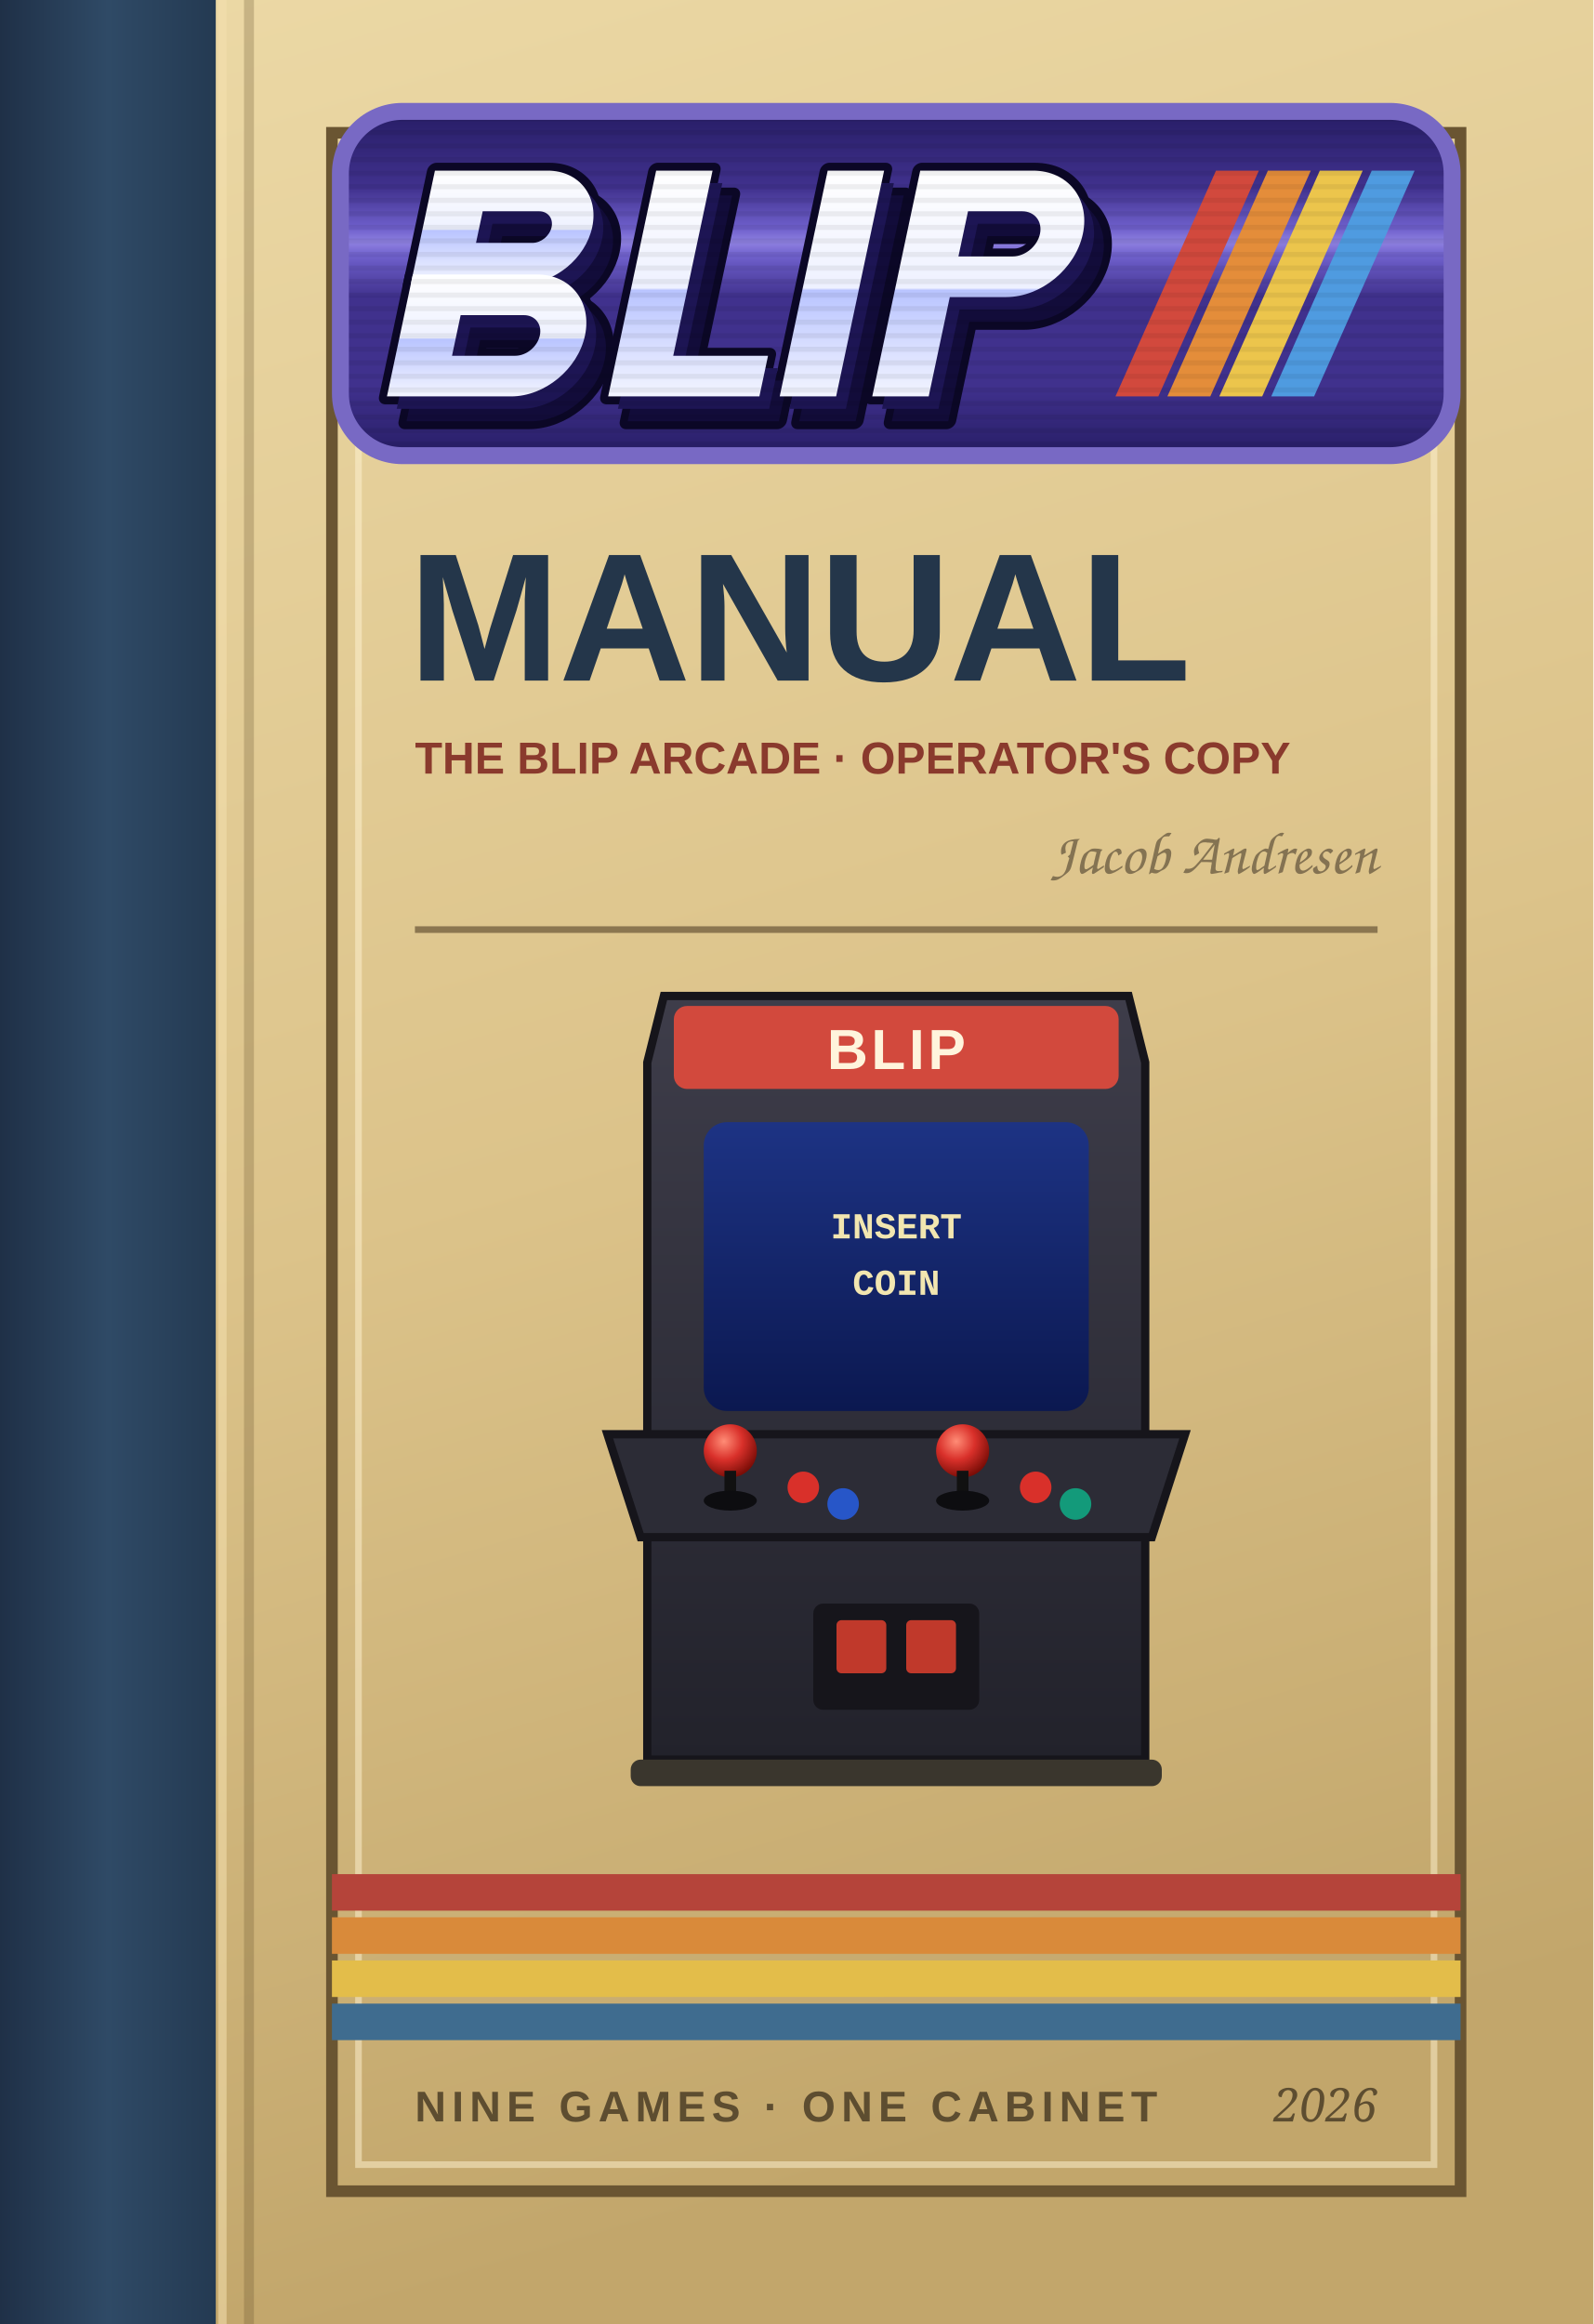
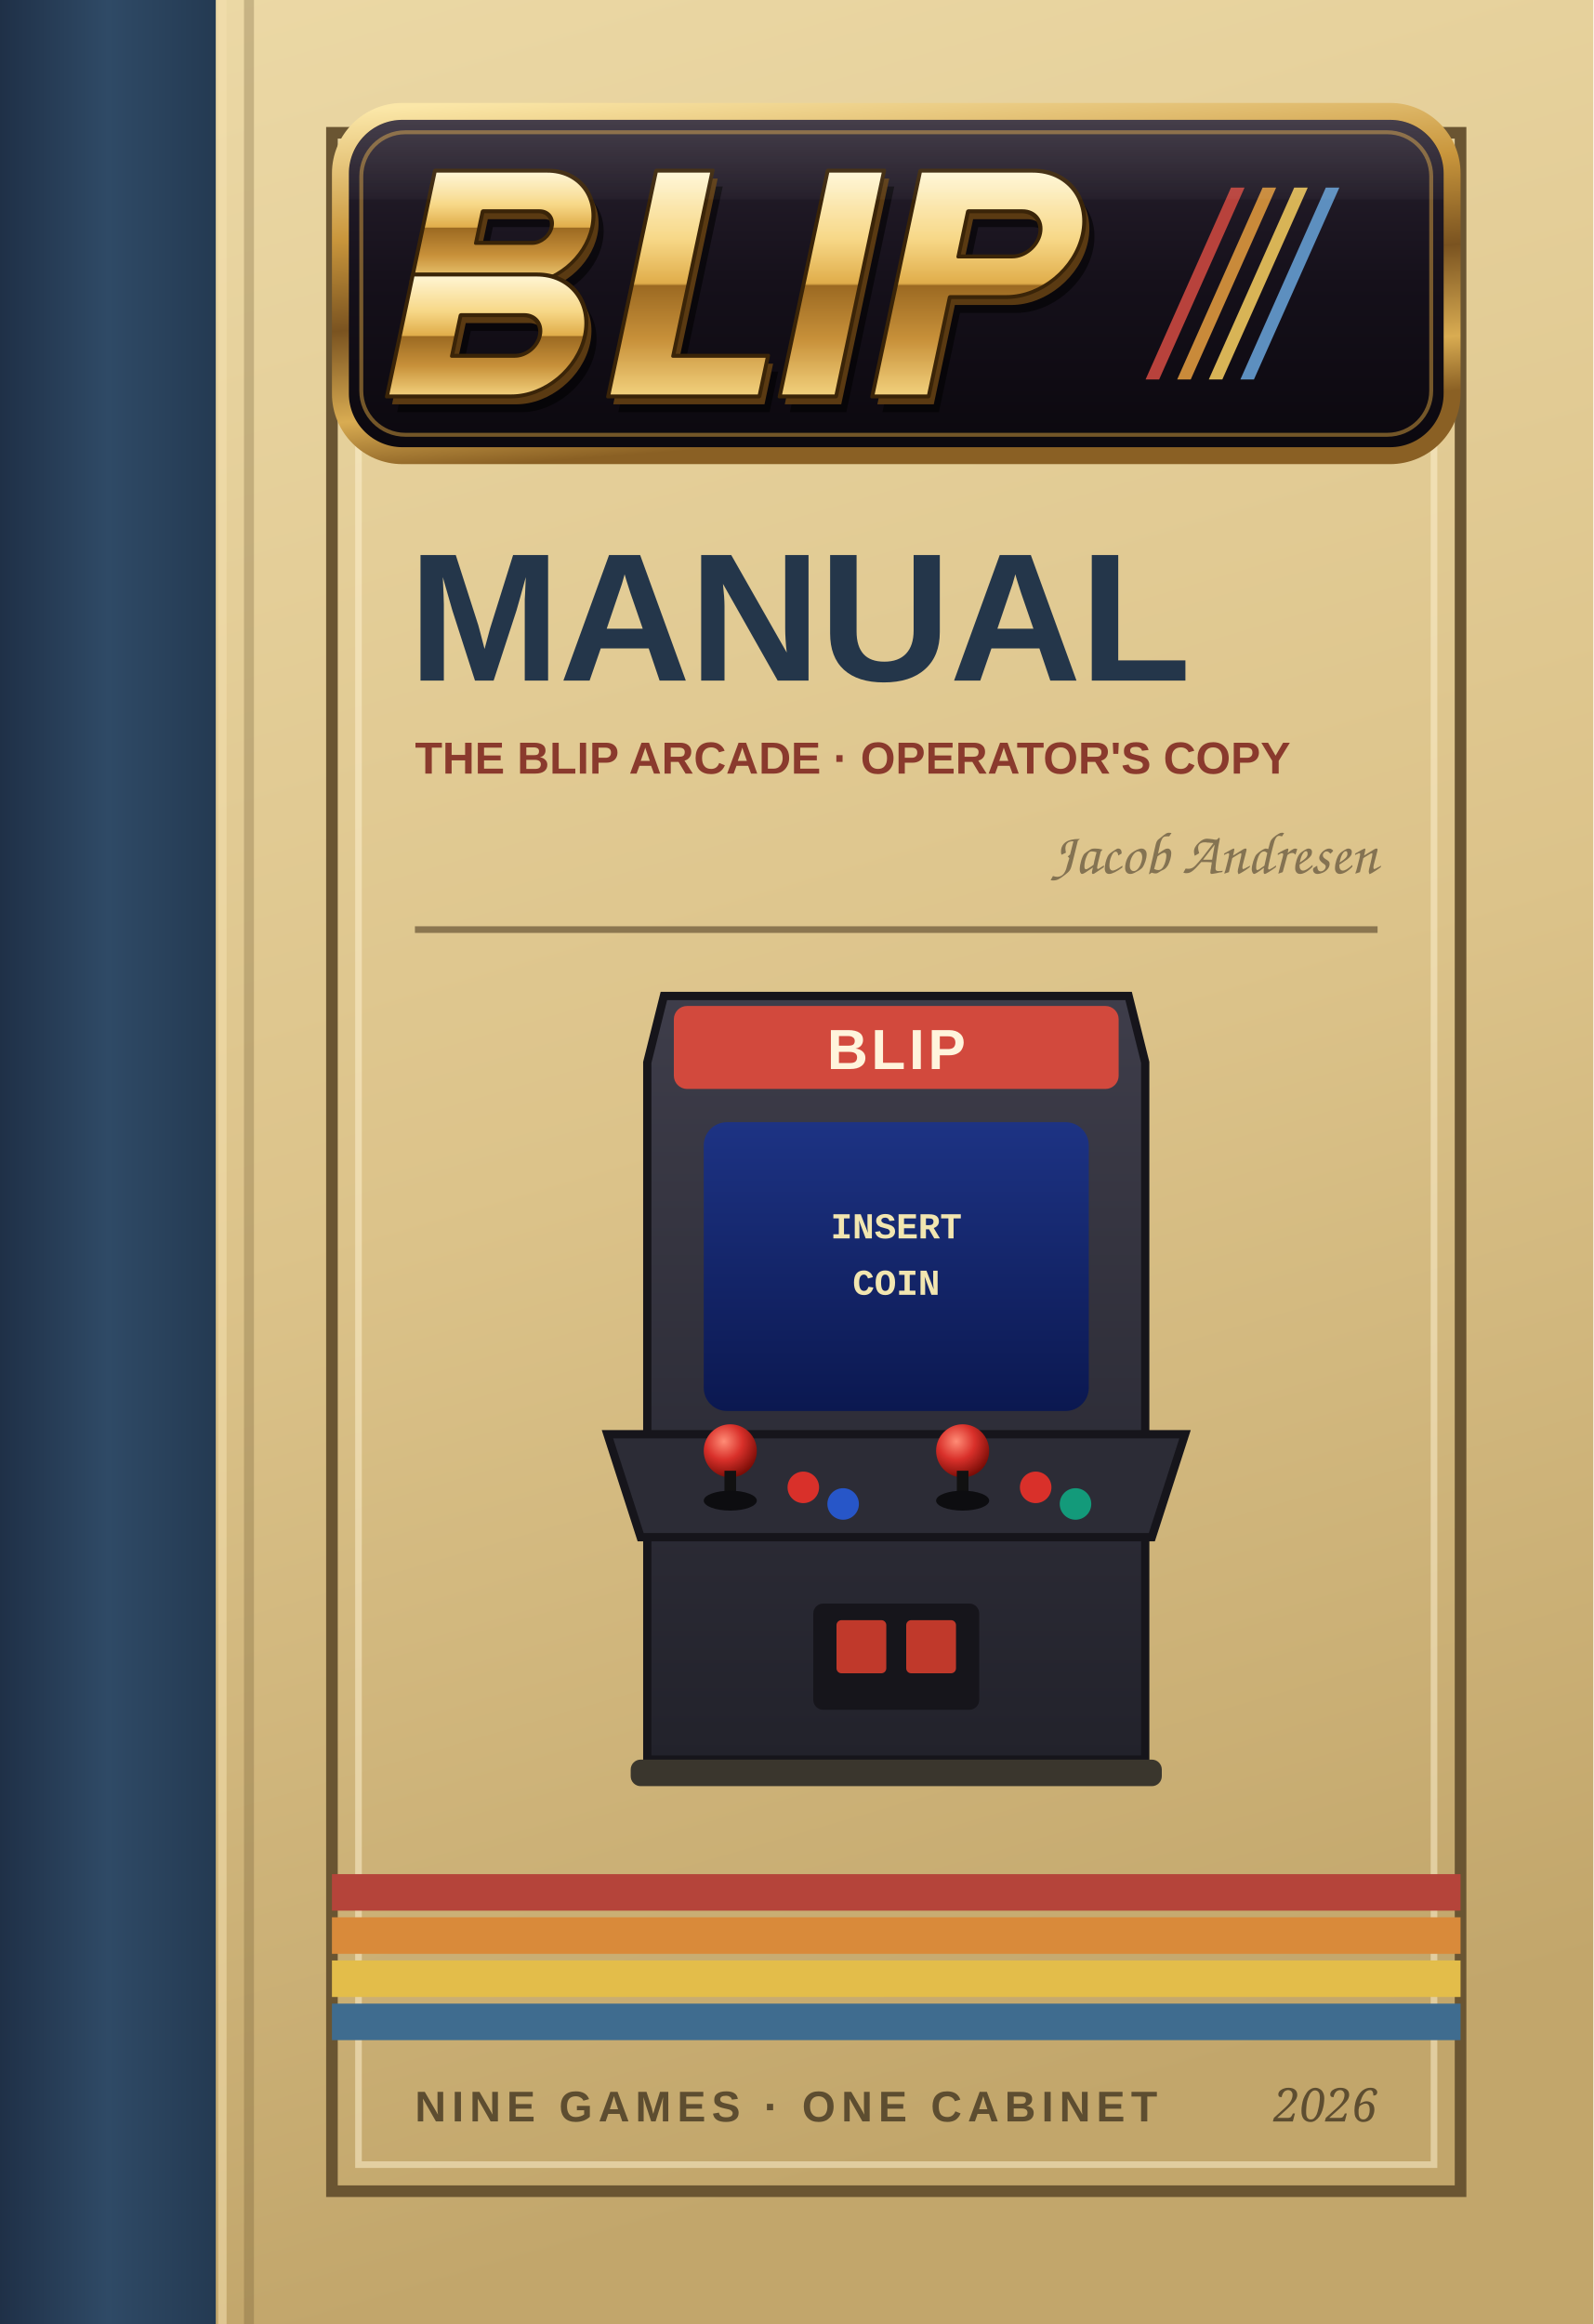
<svg xmlns="http://www.w3.org/2000/svg" viewBox="0 0 96 140" role="img" aria-labelledby="title">
  <defs>
    <linearGradient id="cloth" x2=".2" y2="1">
      <stop stop-color="#ecd9a6" />
      <stop offset=".55" stop-color="#dcc38a" />
      <stop offset="1" stop-color="#c2a66b" />
    </linearGradient>
    <linearGradient id="band" x2="1">
      <stop stop-color="#1f3047" />
      <stop offset=".5" stop-color="#2f4a66" />
      <stop offset="1" stop-color="#243a52" />
    </linearGradient>
    <linearGradient id="screen" x2="0" y2="1">
      <stop stop-color="#1d3384" />
      <stop offset="1" stop-color="#0b1850" />
    </linearGradient>
    <linearGradient id="case" x2="0" y2="1">
      <stop stop-color="#3e3d4a" />
      <stop offset="1" stop-color="#22222b" />
    </linearGradient>
    <radialGradient id="ball" cx=".38" cy=".32" r=".7">
      <stop stop-color="#ff8c76" />
      <stop offset=".5" stop-color="#d9302a" />
      <stop offset="1" stop-color="#7a0d07" />
    </radialGradient>
  </defs>
  <rect width="96" height="140" fill="url(#cloth)" />
  <rect width="13" height="140" fill="url(#band)" />
  <path d="M13.4 0v140" stroke="#f3dfae" stroke-opacity=".55" stroke-width=".5" />
  <path d="M15 0v140" stroke="#5d4826" stroke-opacity=".25" stroke-width=".6" />
  <rect x="20" y="8" width="68" height="124" fill="none" stroke="#6a5532" stroke-width=".7" />
  <rect x="21.6" y="9.6" width="64.8" height="120.8" fill="none" stroke="#fff4d4" stroke-opacity=".5" stroke-width=".4" />
  <g transform="translate(20 6.2) scale(0.68)">
    <defs>
-       <linearGradient id="logo-copper" x2="0" y2="1">
-         <stop offset="0" stop-color="#271d66" />
-         <stop offset=".22" stop-color="#40318d" />
-         <stop offset=".34" stop-color="#6f60cc" />
-         <stop offset=".38" stop-color="#8e80e0" />
-         <stop offset=".42" stop-color="#6f60cc" />
-         <stop offset=".54" stop-color="#40318d" />
-         <stop offset=".8" stop-color="#40318d" />
-         <stop offset="1" stop-color="#271d66" />
+       <linearGradient id="logo-lacquer" x2="0" y2="1">
+         <stop offset="0" stop-color="#2a2230" />
+         <stop offset=".5" stop-color="#15101a" />
+         <stop offset="1" stop-color="#0b080e" />
      </linearGradient>
-       <linearGradient id="logo-chrome" x2="0" y2="1">
-         <stop offset="0" stop-color="#fff" />
-         <stop offset=".52" stop-color="#eef1ff" />
-         <stop offset=".53" stop-color="#b9c4ff" />
-         <stop offset="1" stop-color="#f3f5ff" />
+       <linearGradient id="logo-gloss" x2="0" y2="1">
+         <stop offset="0" stop-color="#fff" stop-opacity=".13" />
+         <stop offset=".48" stop-color="#fff" stop-opacity=".03" />
+         <stop offset=".49" stop-color="#fff" stop-opacity="0" />
      </linearGradient>
-       <pattern id="logo-scanlines" width="1" height="1.2" patternUnits="userSpaceOnUse">
-         <rect width="1" height=".45" fill="#000" fill-opacity=".06" />
-       </pattern>
+       <linearGradient id="logo-rim" x1="0" y1="0" x2=".25" y2="1">
+         <stop offset="0" stop-color="#fbe7a8" />
+         <stop offset=".35" stop-color="#c9963c" />
+         <stop offset=".6" stop-color="#7a5320" />
+         <stop offset=".85" stop-color="#d9ac52" />
+         <stop offset="1" stop-color="#8a6024" />
+       </linearGradient>
+       <linearGradient id="logo-gold" x2="0" y2="1">
+         <stop offset="0" stop-color="#fff6d6" />
+         <stop offset=".3" stop-color="#f7d888" />
+         <stop offset=".5" stop-color="#e0ad4a" />
+         <stop offset=".51" stop-color="#9c6a22" />
+         <stop offset=".75" stop-color="#c8913a" />
+         <stop offset="1" stop-color="#f3d27e" />
+       </linearGradient>
      <g id="logo-letters" fill-rule="evenodd">
        <path d="M7 6h10a5 5 0 0 1 0 10H7zM12 9.6v2.8h5a1.4 1.4 0 0 0 0-2.8z" />
        <path d="M7 15.2h11a5.4 5.4 0 0 1 0 10.8H7zM12 18.8v3.6h5.6a1.8 1.8 0 0 0 0-3.6z" />
        <path d="M26.6 6h5v16.4h8.4V26H26.6z" />
        <path d="M41.8 6h5v20h-5z" />
        <path d="M50 6h10a5.6 5.6 0 0 1 0 11.2h-5V26h-5zM55 9.6v4h4.8a2 2 0 0 0 0-4z" />
      </g>
    </defs>
-     <rect x=".75" y=".75" width="98.5" height="30.5" rx="5.5" fill="url(#logo-copper)" stroke="#7869c4" stroke-width="1.5" />
+     <rect x=".75" y=".75" width="98.5" height="30.5" rx="5.5" fill="url(#logo-lacquer)" stroke="url(#logo-rim)" stroke-width="1.5" />
+     <rect x="2.6" y="2.6" width="94.8" height="26.8" rx="3.9" fill="none" stroke="#c9963c" stroke-opacity=".55" stroke-width=".35" />
    <g transform="skewX(-24)">
-       <path d="M81 6h3.8v20H81z" fill="#d2493d" />
-       <path d="M85.6 6h3.8v20h-3.8z" fill="#e48d3a" />
-       <path d="M90.2 6h3.8v20h-3.8z" fill="#ecc54c" />
-       <path d="M94.8 6h3.8v20h-3.8z" fill="#4f9be0" />
+       <path d="M83 7.5h1.2v17H83z" fill="#b8423c" />
+       <path d="M85.8 7.5h1.2v17h-1.2z" fill="#c98a3a" />
+       <path d="M88.6 7.5h1.2v17h-1.2z" fill="#d8b456" />
+       <path d="M91.4 7.5h1.2v17h-1.2z" fill="#5d8fbf" />
    </g>
    <g transform="translate(3.4 0) skewX(-12)">
-       <g fill="none" stroke="#0b0726" stroke-width="1.4" stroke-linejoin="round">
-         <use href="#logo-letters" transform="translate(2.2 2.2)" />
-         <use href="#logo-letters" />
-       </g>
-       <use href="#logo-letters" transform="translate(2.2 2.2)" fill="#120c3a" />
-       <use href="#logo-letters" transform="translate(1.1 1.1)" fill="#1d1554" />
-       <use href="#logo-letters" fill="url(#logo-chrome)" />
+       <use href="#logo-letters" transform="translate(1.2 1.4)" fill="#000" fill-opacity=".55" />
+       <use href="#logo-letters" transform="translate(.6 .7)" fill="#5a3a12" />
+       <use href="#logo-letters" fill="url(#logo-gold)" stroke="#3a2408" stroke-width=".35" stroke-linejoin="round" />
    </g>
-     <rect x="1.5" y="1.5" width="97" height="29" rx="4.8" fill="url(#logo-scanlines)" />
+     <rect x="1.5" y="1.5" width="97" height="14.5" rx="4.8" fill="url(#logo-gloss)" />
  </g>
  <text x="24.6" y="41" fill="#24364a" font-family="Arial Black,Arial,sans-serif" font-size="11" font-weight="900" letter-spacing="-.1">MANUAL</text>
  <text x="25" y="46.6" fill="#8a3a2d" font-family="Arial,sans-serif" font-size="2.7" font-weight="700" textLength="56" lengthAdjust="spacingAndGlyphs">THE BLIP ARCADE · OPERATOR'S COPY</text>
  <text x="83" y="52.6" fill="#5f5139" fill-opacity=".7" font-family="Snell Roundhand,Apple Chancery,Segoe Script,Z003,URW Chancery L,Brush Script MT,cursive" font-size="3.6" font-style="italic" text-anchor="end">Jacob Andresen</text>
  <path d="M25 56h58" stroke="#8b7650" stroke-width=".4" />
  <g>
    <path d="M40 60h28l1 4v42h-30V64z" fill="url(#case)" stroke="#16151b" stroke-width=".5" />
    <rect x="40.6" y="60.6" width="26.8" height="5" rx=".8" fill="#d2493d" />
    <text x="54" y="64.4" fill="#fff4dc" font-family="Arial Black,Arial,sans-serif" font-size="3.4" font-weight="900" text-anchor="middle" letter-spacing=".2">BLIP</text>
    <rect x="42.4" y="67.6" width="23.2" height="17.4" rx="1.4" fill="url(#screen)" />
    <text x="54" y="74.6" fill="#f2e6b0" font-family="Courier New,monospace" font-size="2.2" font-weight="700" text-anchor="middle">INSERT</text>
    <text x="54" y="78" fill="#f2e6b0" font-family="Courier New,monospace" font-size="2.2" font-weight="700" text-anchor="middle">COIN</text>
    <path d="M36.6 86.4h34.8l-2 6.2H38.6z" fill="#2c2c36" stroke="#16151b" stroke-width=".5" />
    <circle cx="44" cy="87.4" r="1.6" fill="url(#ball)" />
    <path d="M44 88.6v1.6" stroke="#111" stroke-width=".7" />
    <ellipse cx="44" cy="90.4" rx="1.6" ry=".6" fill="#0d0d10" />
    <circle cx="48.4" cy="89.6" r=".95" fill="#d9302a" />
    <circle cx="50.8" cy="90.6" r=".95" fill="#2756c8" />
    <circle cx="58" cy="87.4" r="1.6" fill="url(#ball)" />
    <path d="M58 88.6v1.6" stroke="#111" stroke-width=".7" />
    <ellipse cx="58" cy="90.4" rx="1.6" ry=".6" fill="#0d0d10" />
    <circle cx="62.4" cy="89.6" r=".95" fill="#d9302a" />
    <circle cx="64.8" cy="90.6" r=".95" fill="#139a7a" />
    <rect x="49" y="96.6" width="10" height="6.4" rx=".6" fill="#16151b" />
    <rect x="50.4" y="97.6" width="3" height="3.2" rx=".3" fill="#c0392b" />
    <rect x="54.6" y="97.6" width="3" height="3.2" rx=".3" fill="#c0392b" />
    <rect x="38" y="106" width="32" height="1.6" rx=".6" fill="#3a362d" />
  </g>
  <path d="M20 114h68" stroke="#b5443a" stroke-width="2.2" />
  <path d="M20 116.6h68" stroke="#d98a3a" stroke-width="2.2" />
  <path d="M20 119.2h68" stroke="#e3bd4a" stroke-width="2.2" />
  <path d="M20 121.8h68" stroke="#3f6c8f" stroke-width="2.2" />
  <text x="25" y="127.8" fill="#5d4d30" font-family="Arial,sans-serif" font-size="2.6" font-weight="700" letter-spacing=".35">NINE GAMES · ONE CABINET</text>
  <text x="83" y="127.8" fill="#5d4d30" font-family="Georgia,serif" font-size="2.8" font-style="italic" text-anchor="end">2026</text>
</svg>
